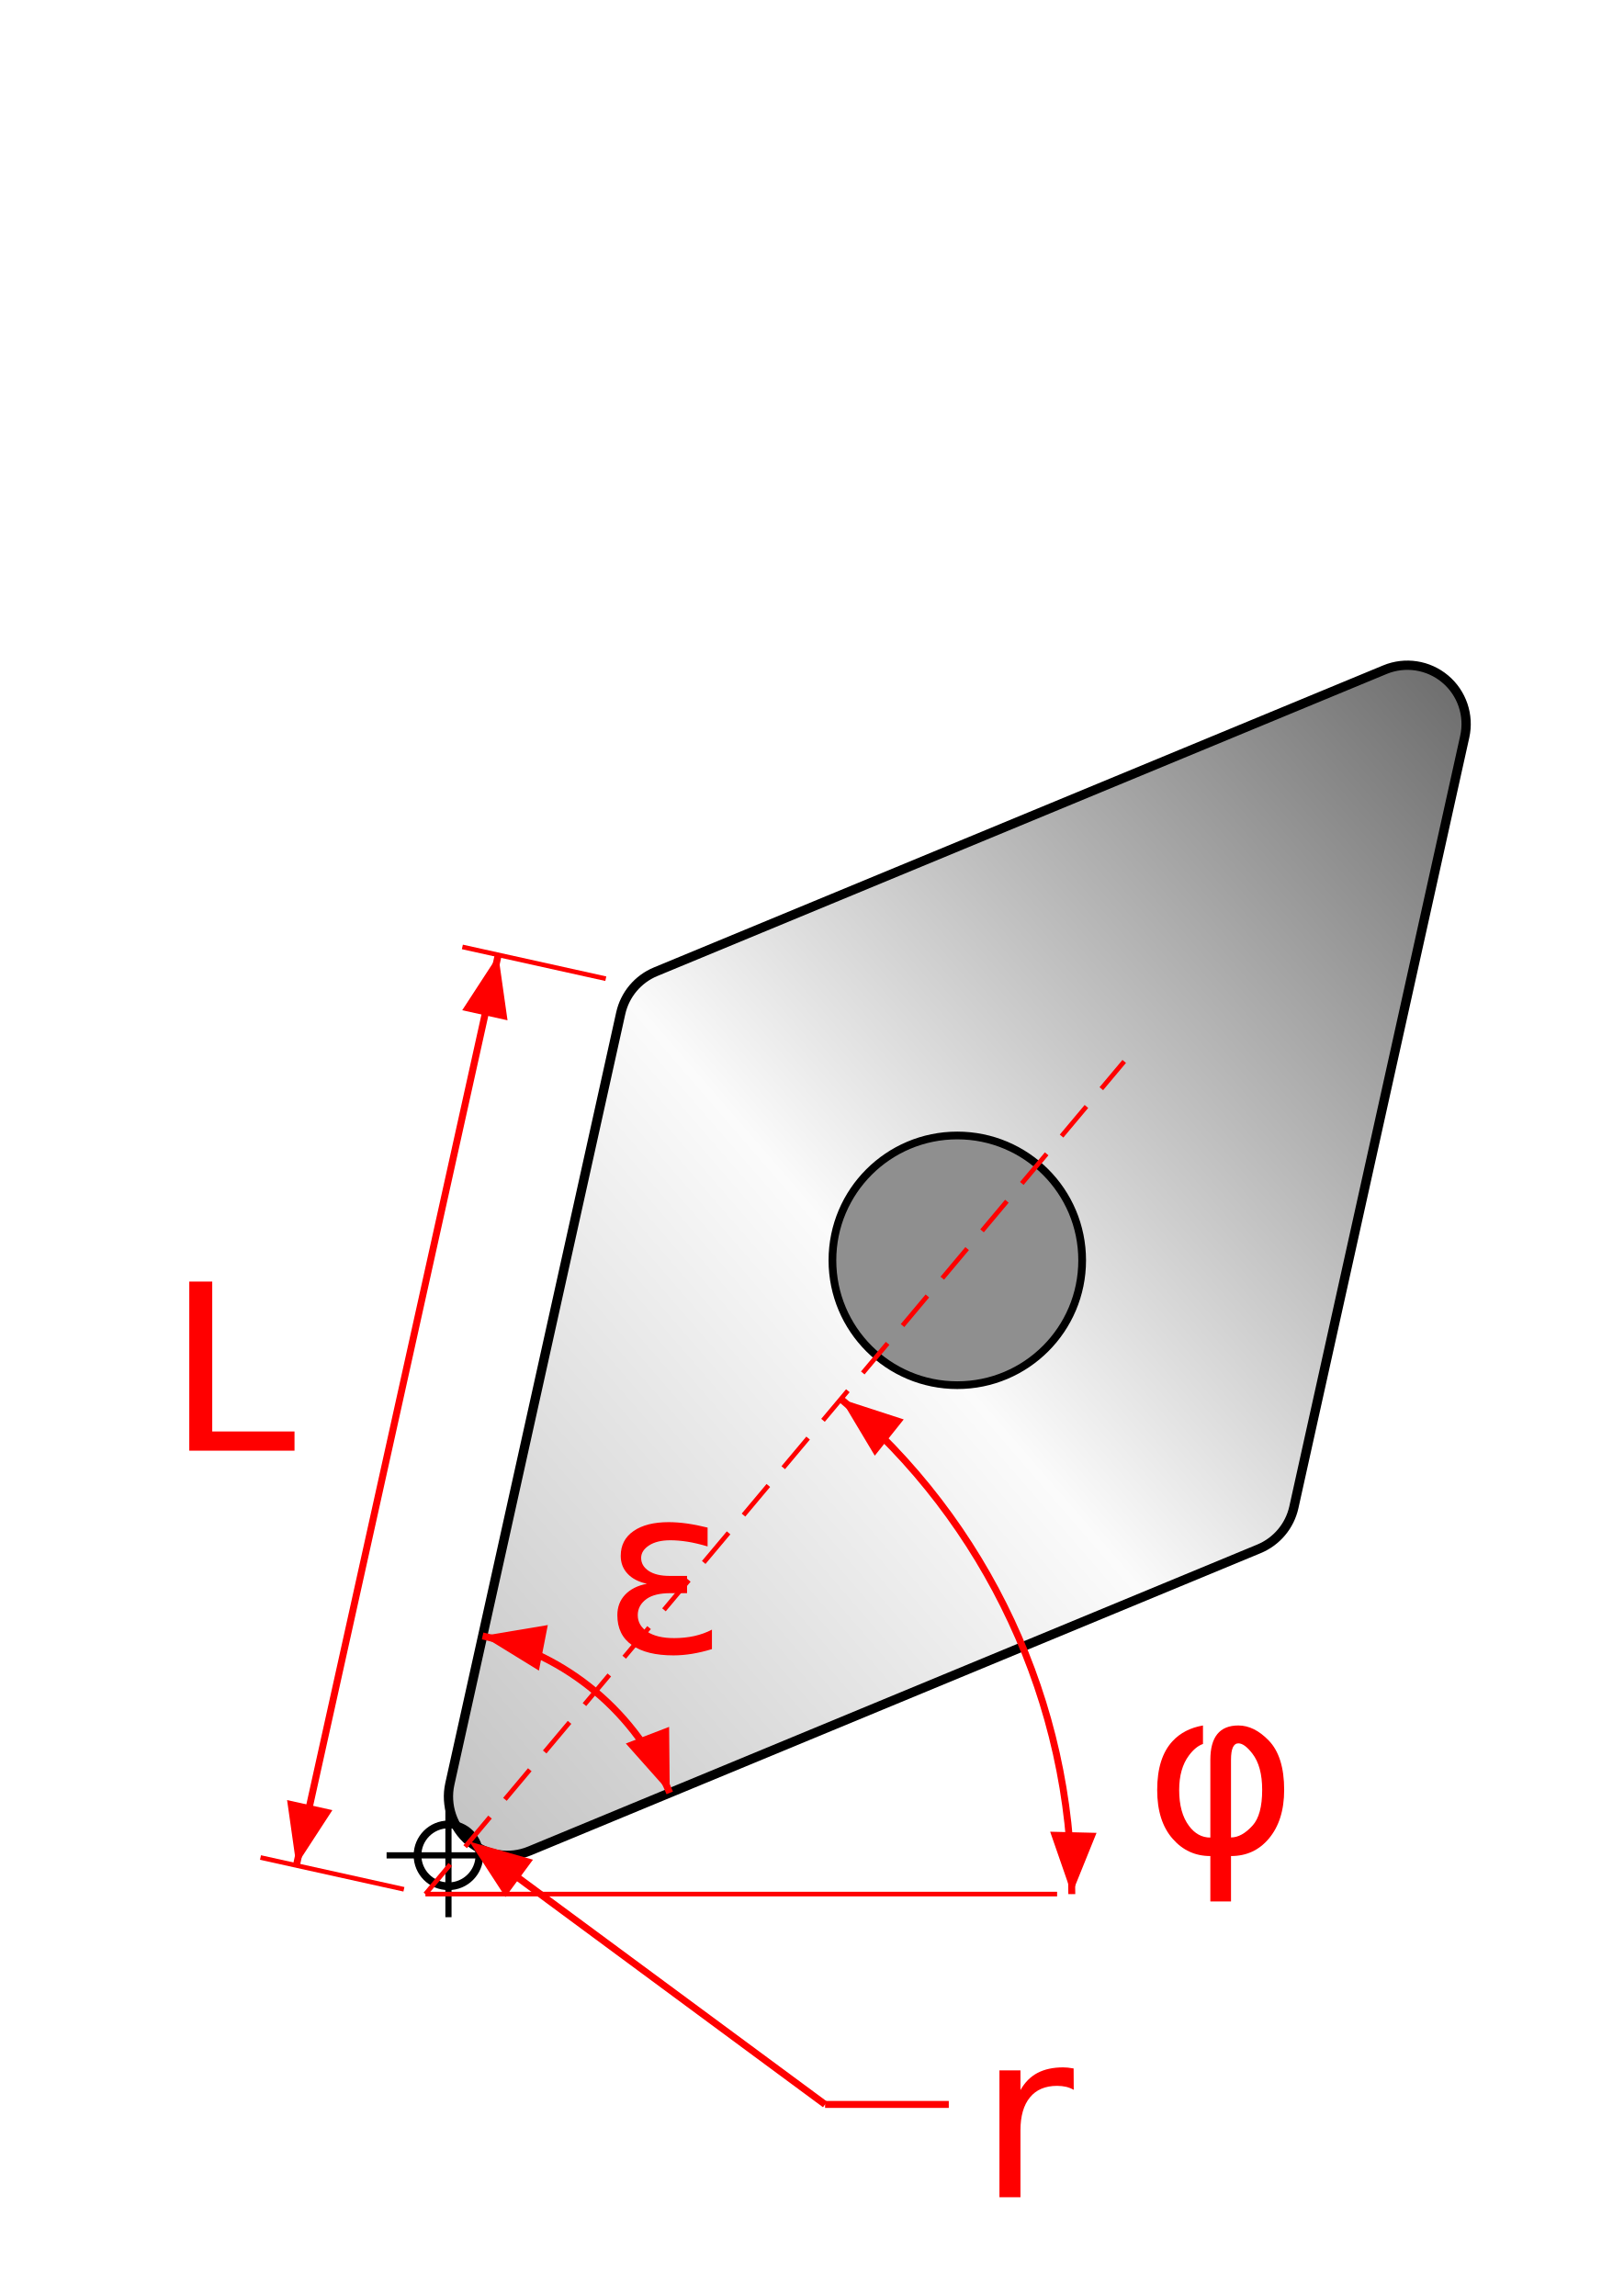
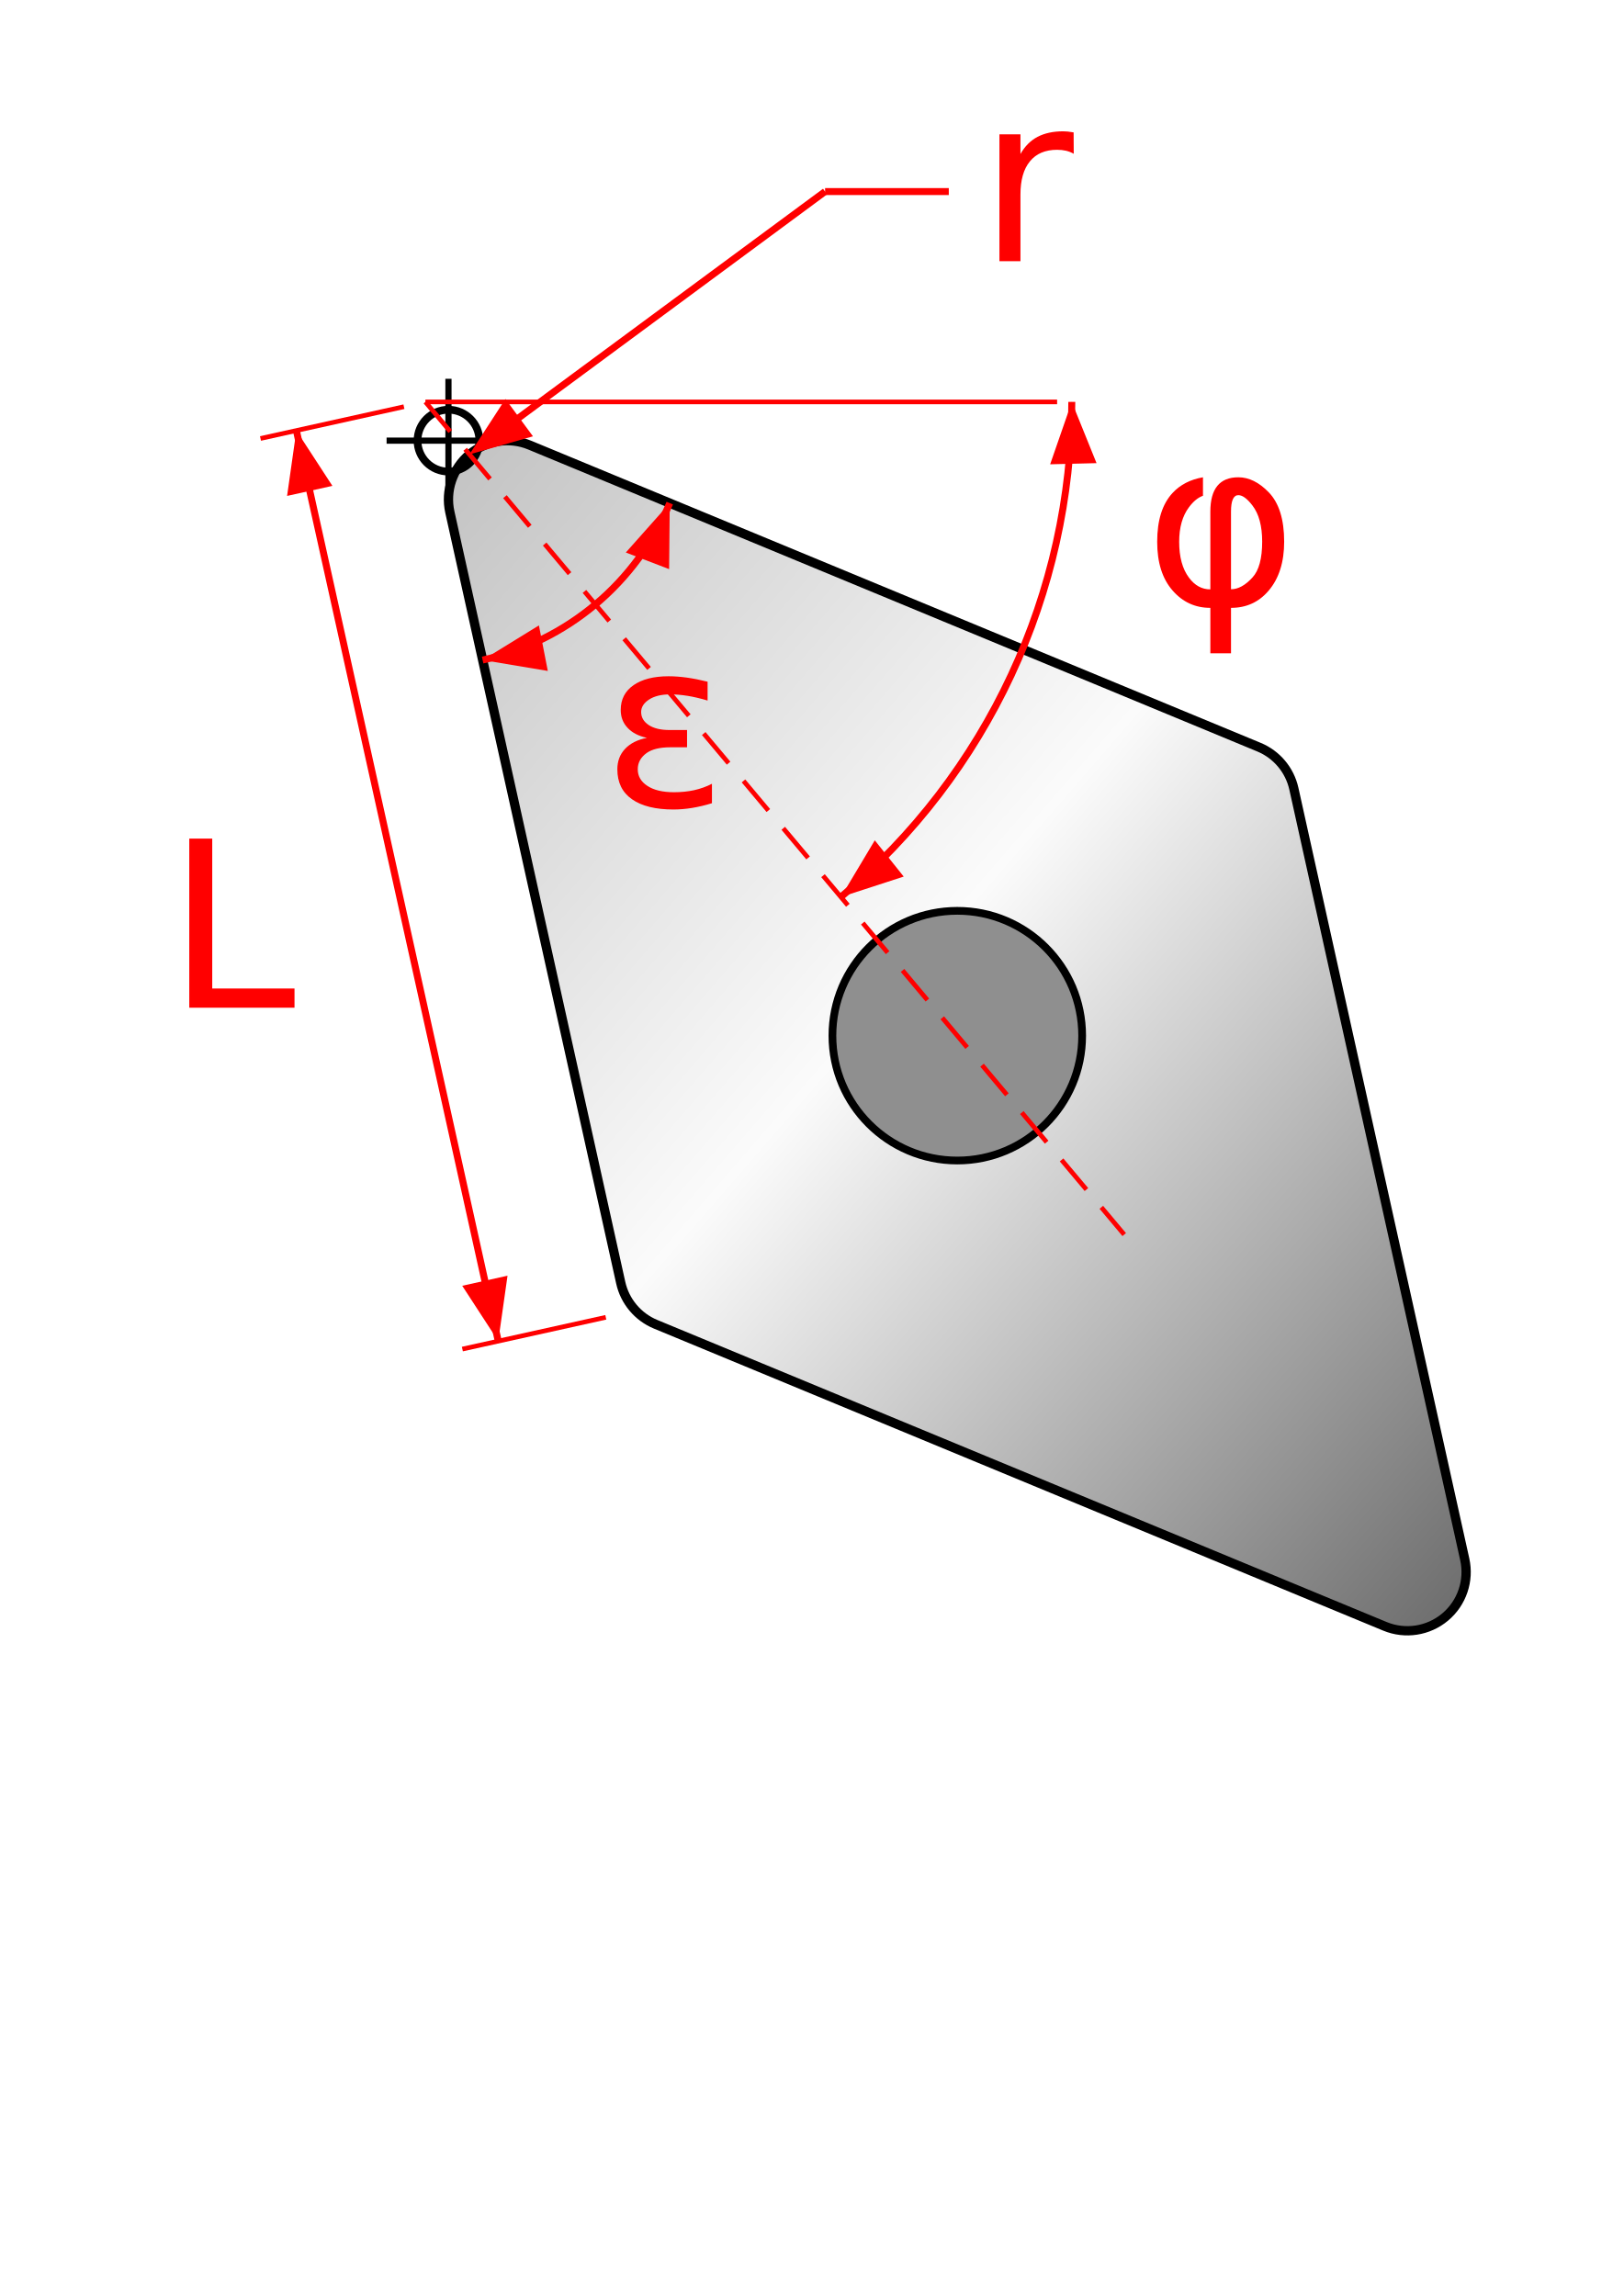
<svg xmlns="http://www.w3.org/2000/svg" id="svg8" version="1.1" viewBox="0 0 210 297" height="297mm" width="210mm">
  <defs id="defs2">
    <linearGradient id="steel" x1="0" y1="1" x2="1" y2="0">
      <stop id="steel-0" offset="0" style="stop-color:#c2c2c2;stop-opacity:1" />
      <stop id="steel-1" offset="0.45" style="stop-color:#fbfbfb;stop-opacity:1" />
      <stop id="steel-2" offset="1" style="stop-color:#6b6b6b;stop-opacity:1" />
    </linearGradient>
  </defs>
-   <g id="artwork">
-     <path id="insert" d="M 68.51,239.42 L 162.83,200.35 A 7.60 7.60 0 0 0 167.34,194.98 L 189.44,95.30 A 7.60 7.60 0 0 0 179.11,86.63 L 84.79,125.70 A 7.60 7.60 0 0 0 80.28,131.08 L 58.18,230.76 A 7.60 7.60 0 0 0 68.51,239.42 Z" style="fill:url(#steel);stroke:#000000;stroke-width:1.2;stroke-linejoin:round" />
-     <circle id="insert-hole" cx="123.81" cy="163.03" r="16.15" style="fill:#8f8f8f;stroke:#000000;stroke-width:1" />
-     <g id="reference-point">
-       <circle id="reference-circle" cx="58.0" cy="240.0" r="4" style="fill:none;stroke:#000000;stroke-width:1" />
-       <path id="reference-cross" d="M 50.0,240.0 L 66.0,240.0 M 58.0,232.0 L 58.0,248.0" style="fill:none;stroke:#000000;stroke-width:0.8" />
+   <g id="machine-view" transform="matrix(1,0,0,-1,0,297)">
+     <g id="artwork">
+       <path id="insert" d="M 68.51,239.42 L 162.83,200.35 A 7.60 7.60 0 0 0 167.34,194.98 L 189.44,95.30 A 7.60 7.60 0 0 0 179.11,86.63 L 84.79,125.70 A 7.60 7.60 0 0 0 80.28,131.08 L 58.18,230.76 A 7.60 7.60 0 0 0 68.51,239.42 Z" style="fill:url(#steel);stroke:#000000;stroke-width:1.2;stroke-linejoin:round" />
+       <circle id="insert-hole" cx="123.81" cy="163.03" r="16.15" style="fill:#8f8f8f;stroke:#000000;stroke-width:1" />
+       <g id="reference-point">
+         <circle id="reference-circle" cx="58.0" cy="240.0" r="4" style="fill:none;stroke:#000000;stroke-width:1" />
+         <path id="reference-cross" d="M 50.0,240.0 L 66.0,240.0 M 58.0,232.0 L 58.0,248.0" style="fill:none;stroke:#000000;stroke-width:0.8" />
+       </g>
+     </g>
+     <g id="dim-edge_length">
+       <path id="dim-edge_length-ext1" d="M 52.24,244.39 L 33.69,240.28" style="fill:none;stroke:#ff0000;stroke-width:0.6" />
+       <path id="dim-edge_length-ext2" d="M 78.35,126.60 L 59.80,122.49" style="fill:none;stroke:#ff0000;stroke-width:0.6" />
+       <path id="dim-edge_length-line" d="M 38.33,241.31 L 64.44,123.52" style="fill:none;stroke:#ff0000;stroke-width:0.9" />
+       <path id="dim-edge_length-line-a" d="M 38.33,241.31 L 37.13,232.85 L 42.99,234.15 Z" style="fill:#ff0000;stroke:none" />
+       <path id="dim-edge_length-line-b" d="M 64.44,123.52 L 65.64,131.98 L 59.78,130.68 Z" style="fill:#ff0000;stroke:none" />
+       <text id="edge_length" x="29.90" y="187.65" style="font-size:30px;line-height:1.25;font-family:'DejaVu Sans';fill:#ff0000;stroke:none;text-anchor:middle" transform="matrix(1,0,0,-1,0,354.30)">L</text>
+     </g>
+     <g id="dim-tip_angle">
+       <path id="dim-tip_angle-arc" d="M 86.62,231.92 A 34.20 34.20 0 0 0 62.42,211.62" style="fill:none;stroke:#ff0000;stroke-width:0.9" />
+       <path id="dim-tip_angle-a" d="M 86.62,231.92 L 80.94,225.53 L 86.54,223.38 Z" style="fill:#ff0000;stroke:none" />
+       <path id="dim-tip_angle-b" d="M 62.42,211.62 L 70.85,210.21 L 69.70,216.10 Z" style="fill:#ff0000;stroke:none" />
+       <text id="tip_angle" x="86.00" y="213.71" style="font-size:30px;line-height:1.25;font-family:'DejaVu Sans';fill:#ff0000;stroke:none;text-anchor:middle" transform="matrix(1,0,0,-1,0,406.42)">ε</text>
+     </g>
+     <g id="dim-rotation">
+       <path id="dim-rotation-axis" d="M 55.02,245.01 L 136.72,245.01" style="fill:none;stroke:#ff0000;stroke-width:0.6" />
+       <path id="dim-rotation-bisector" d="M 55.02,245.01 L 145.40,137.30" style="fill:none;stroke:#ff0000;stroke-width:0.6;stroke-dasharray:5,3" />
+       <path id="dim-rotation-arc" d="M 138.62,245.01 A 83.60 83.60 0 0 0 108.76,180.97" style="fill:none;stroke:#ff0000;stroke-width:0.9" />
+       <path id="dim-rotation-a" d="M 138.62,245.01 L 135.82,236.94 L 141.82,237.09 Z" style="fill:#ff0000;stroke:none" />
+       <path id="dim-rotation-b" d="M 108.76,180.97 L 116.88,183.61 L 113.14,188.30 Z" style="fill:#ff0000;stroke:none" />
+       <text id="rotation" x="157.92" y="239.73" style="font-size:30px;line-height:1.25;font-family:'DejaVu Sans';fill:#ff0000;stroke:none;text-anchor:middle" transform="matrix(1,0,0,-1,0,458.46)">φ</text>
+     </g>
+     <g id="dim-tip_radius">
+       <path id="dim-tip_radius-line" d="M 106.71,272.22 L 62.71,239.72" style="fill:none;stroke:#ff0000;stroke-width:0.9" />
+       <path id="dim-tip_radius-b" d="M 60.71,238.22 L 68.93,240.56 L 65.37,245.39 Z" style="fill:#ff0000;stroke:none" />
+       <path id="dim-tip_radius-shelf" d="M 106.71,272.22 L 122.71,272.22" style="fill:none;stroke:#ff0000;stroke-width:0.9" />
+       <text id="tip_radius" x="132.71" y="284.22" style="font-size:30px;line-height:1.25;font-family:'DejaVu Sans';fill:#ff0000;stroke:none;text-anchor:middle" transform="matrix(1,0,0,-1,0,547.44)">r</text>
    </g>
  </g>
-   <g id="dim-edge_length">
-     <path id="dim-edge_length-ext1" d="M 52.24,244.39 L 33.69,240.28" style="fill:none;stroke:#ff0000;stroke-width:0.6" />
-     <path id="dim-edge_length-ext2" d="M 78.35,126.60 L 59.80,122.49" style="fill:none;stroke:#ff0000;stroke-width:0.6" />
-     <path id="dim-edge_length-line" d="M 38.33,241.31 L 64.44,123.52" style="fill:none;stroke:#ff0000;stroke-width:0.9" />
-     <path id="dim-edge_length-line-a" d="M 38.33,241.31 L 37.13,232.85 L 42.99,234.15 Z" style="fill:#ff0000;stroke:none" />
-     <path id="dim-edge_length-line-b" d="M 64.44,123.52 L 65.64,131.98 L 59.78,130.68 Z" style="fill:#ff0000;stroke:none" />
-     <text id="edge_length" x="29.90" y="187.65" style="font-size:30px;line-height:1.25;font-family:'DejaVu Sans';fill:#ff0000;stroke:none;text-anchor:middle">L</text>
-   </g>
-   <g id="dim-tip_angle">
-     <path id="dim-tip_angle-arc" d="M 86.62,231.92 A 34.20 34.20 0 0 0 62.42,211.62" style="fill:none;stroke:#ff0000;stroke-width:0.9" />
-     <path id="dim-tip_angle-a" d="M 86.62,231.92 L 80.94,225.53 L 86.54,223.38 Z" style="fill:#ff0000;stroke:none" />
-     <path id="dim-tip_angle-b" d="M 62.42,211.62 L 70.85,210.21 L 69.70,216.10 Z" style="fill:#ff0000;stroke:none" />
-     <text id="tip_angle" x="86.00" y="213.71" style="font-size:30px;line-height:1.25;font-family:'DejaVu Sans';fill:#ff0000;stroke:none;text-anchor:middle">ε</text>
-   </g>
-   <g id="dim-rotation">
-     <path id="dim-rotation-axis" d="M 55.02,245.01 L 136.72,245.01" style="fill:none;stroke:#ff0000;stroke-width:0.6" />
-     <path id="dim-rotation-bisector" d="M 55.02,245.01 L 145.40,137.30" style="fill:none;stroke:#ff0000;stroke-width:0.6;stroke-dasharray:5,3" />
-     <path id="dim-rotation-arc" d="M 138.62,245.01 A 83.60 83.60 0 0 0 108.76,180.97" style="fill:none;stroke:#ff0000;stroke-width:0.9" />
-     <path id="dim-rotation-a" d="M 138.62,245.01 L 135.82,236.94 L 141.82,237.09 Z" style="fill:#ff0000;stroke:none" />
-     <path id="dim-rotation-b" d="M 108.76,180.97 L 116.88,183.61 L 113.14,188.30 Z" style="fill:#ff0000;stroke:none" />
-     <text id="rotation" x="157.92" y="239.73" style="font-size:30px;line-height:1.25;font-family:'DejaVu Sans';fill:#ff0000;stroke:none;text-anchor:middle">φ</text>
-   </g>
-   <g id="dim-tip_radius">
-     <path id="dim-tip_radius-line" d="M 106.71,272.22 L 62.71,239.72" style="fill:none;stroke:#ff0000;stroke-width:0.9" />
-     <path id="dim-tip_radius-b" d="M 60.71,238.22 L 68.93,240.56 L 65.37,245.39 Z" style="fill:#ff0000;stroke:none" />
-     <path id="dim-tip_radius-shelf" d="M 106.71,272.22 L 122.71,272.22" style="fill:none;stroke:#ff0000;stroke-width:0.9" />
-     <text id="tip_radius" x="132.71" y="284.22" style="font-size:30px;line-height:1.25;font-family:'DejaVu Sans';fill:#ff0000;stroke:none;text-anchor:middle">r</text>
-   </g>
</svg>
